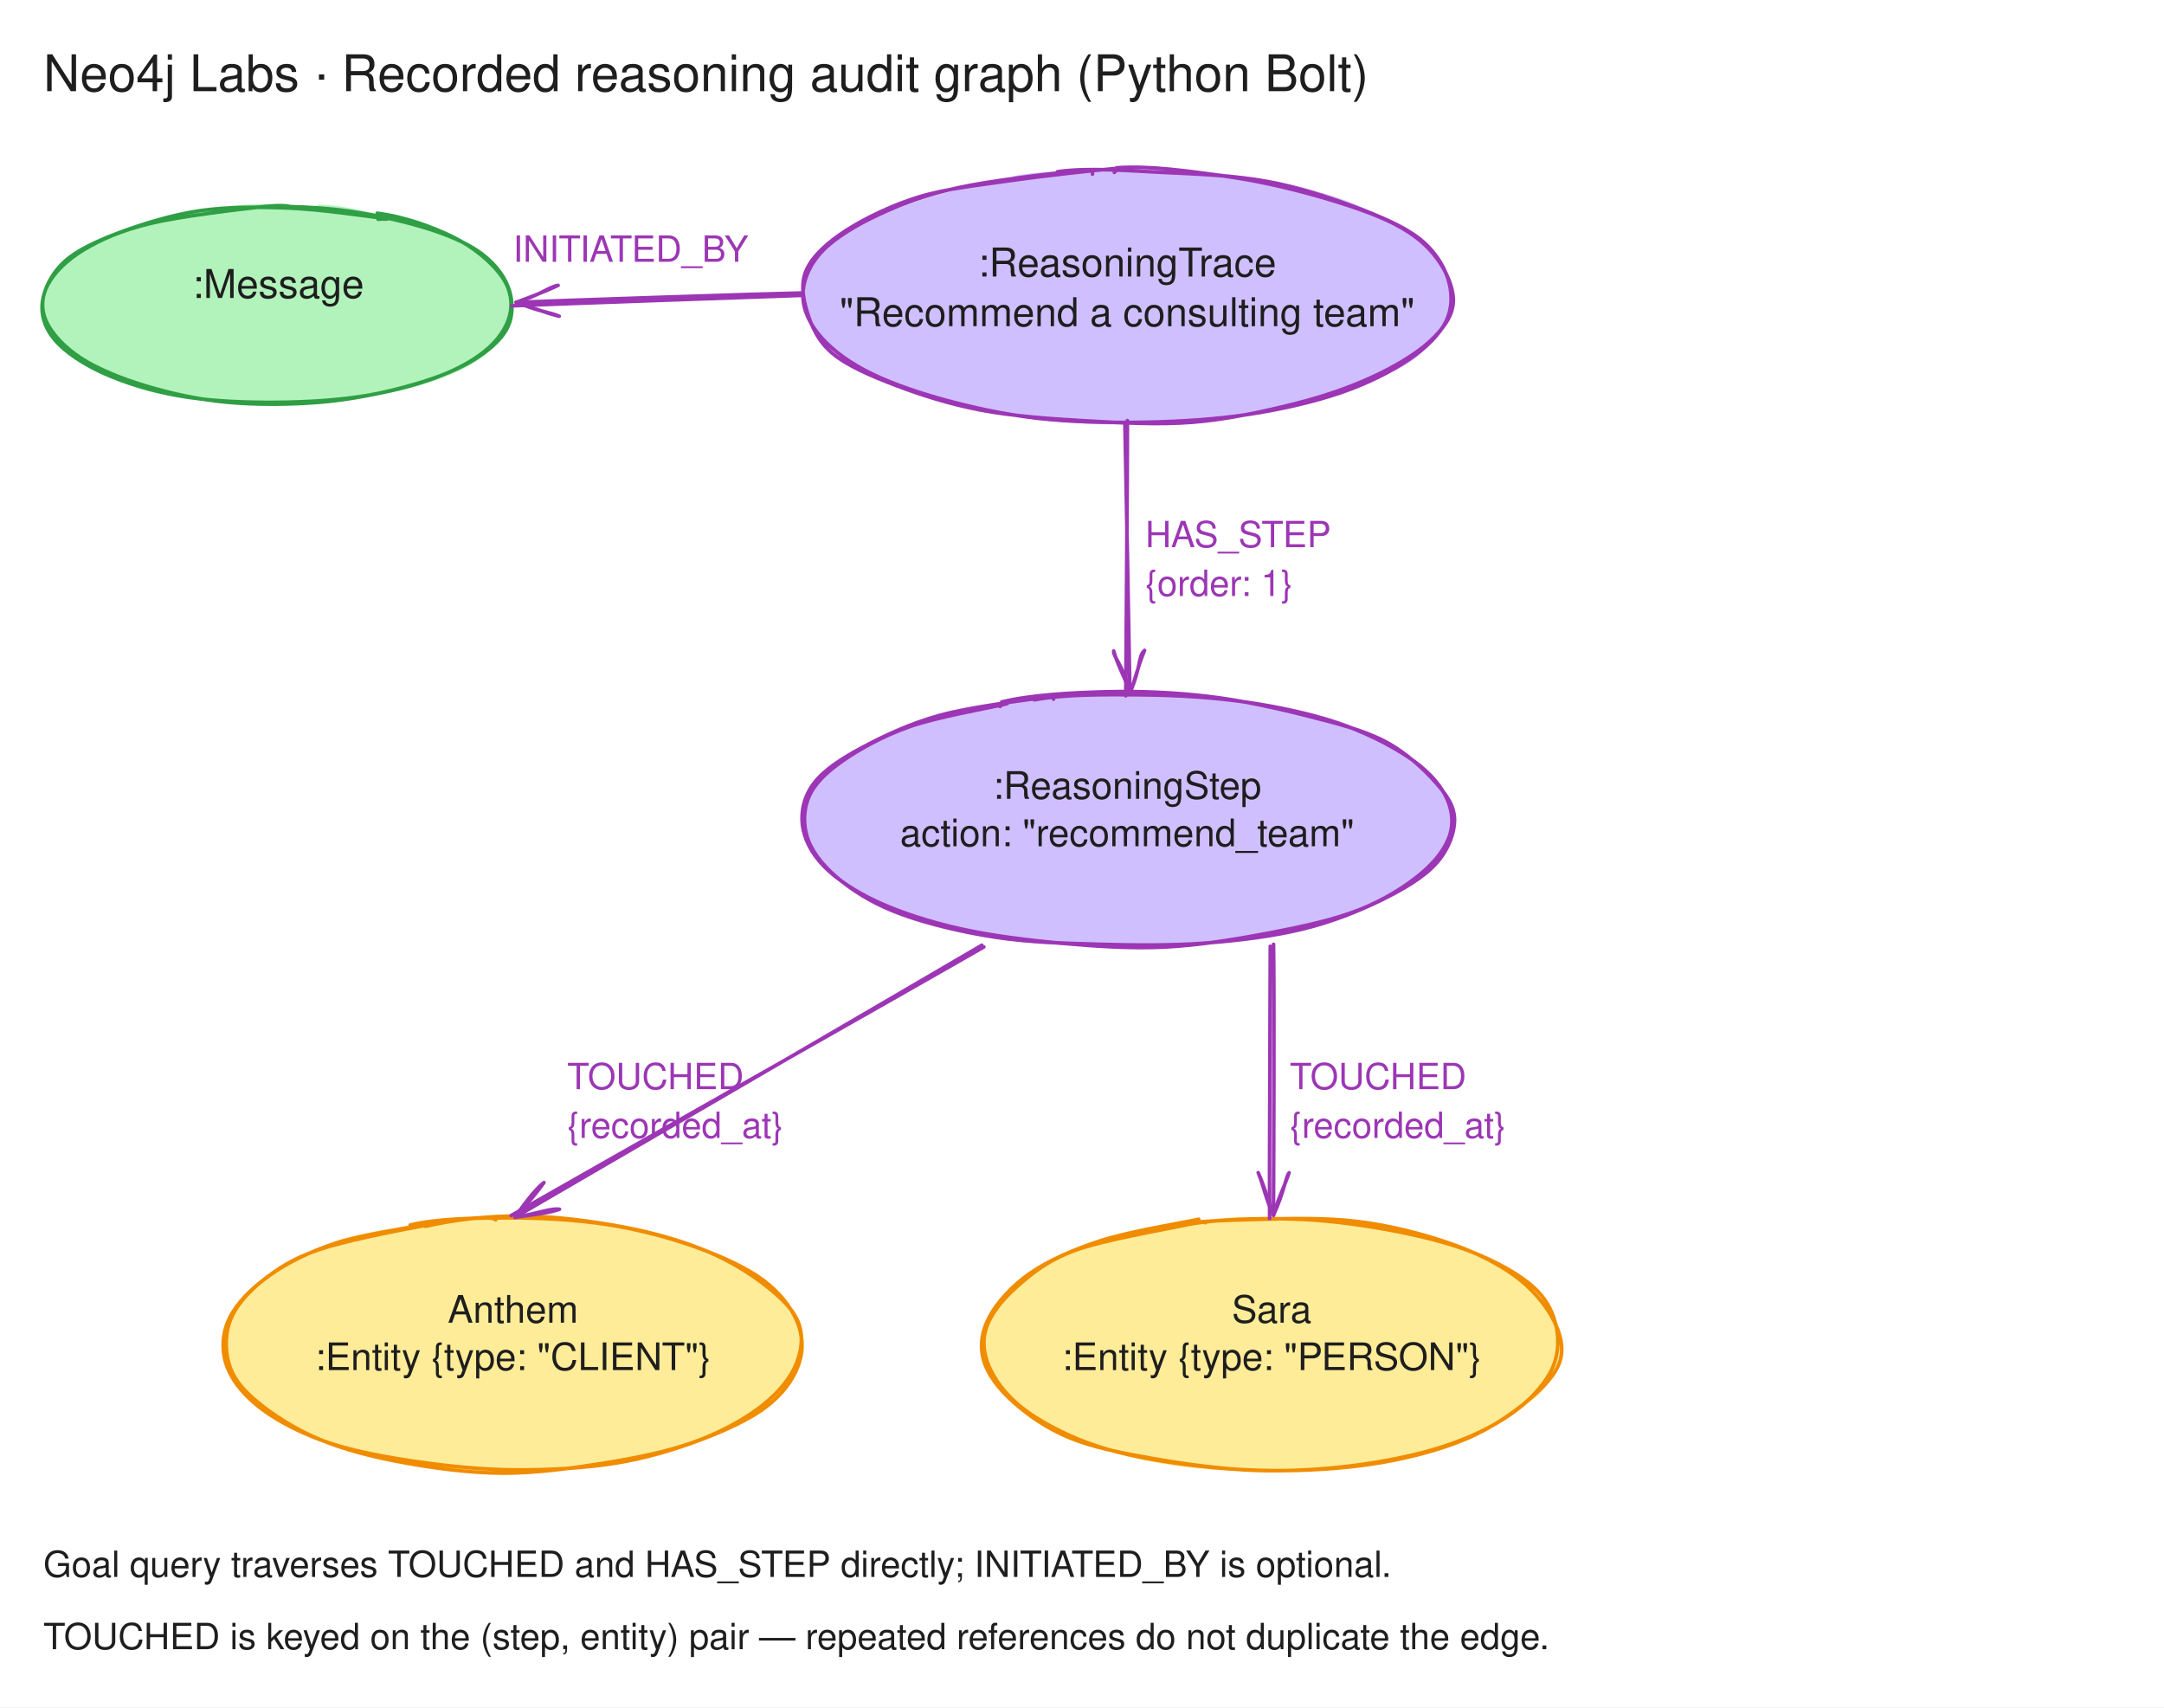
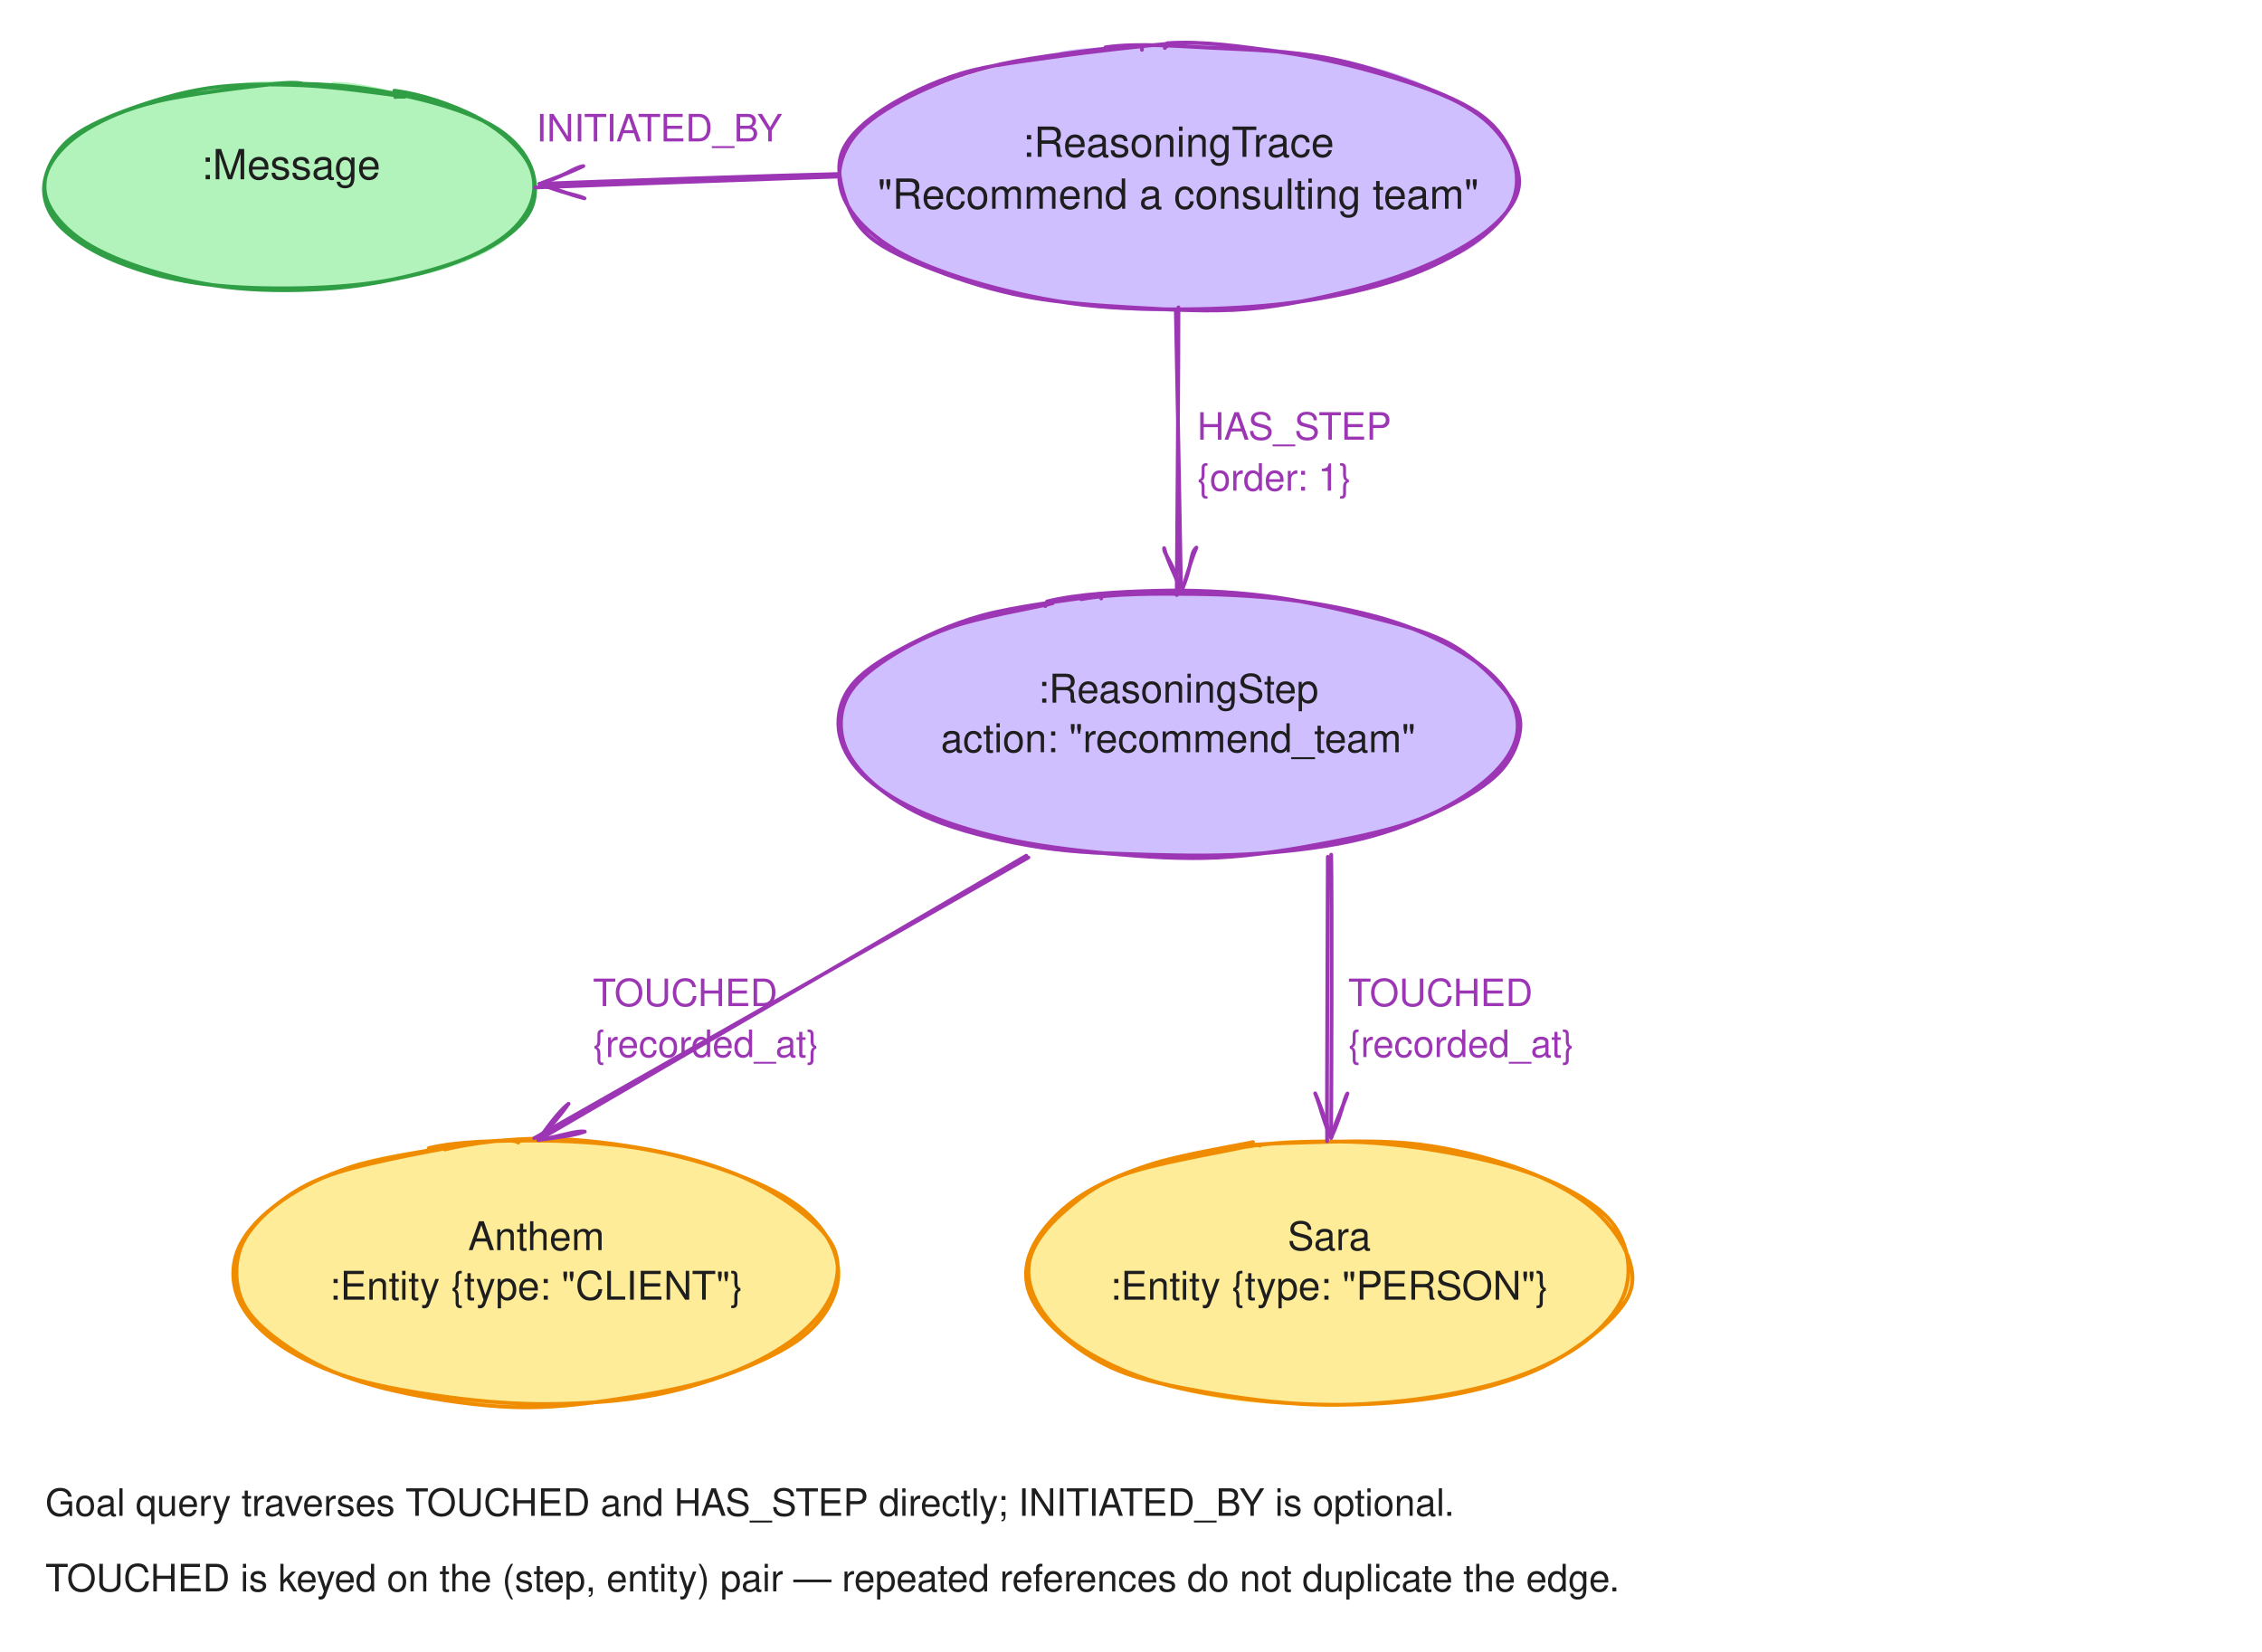
- <svg xmlns="http://www.w3.org/2000/svg" version="1.1" viewBox="0 0 1198 945" width="1198" height="945">
+ <svg xmlns="http://www.w3.org/2000/svg" version="1.1" viewBox="0 0 1198 875" width="1198" height="875">
  <defs>
    <style class="style-fonts">
      </style>
  </defs>
-   <rect x="0" y="0" width="1198" height="945" fill="#ffffff" />
-   <g transform="translate(24 24) rotate(0 500 19)">
-     <text x="0" y="26.461" font-family="Helvetica, Segoe UI Emoji" font-size="28px" fill="#1e1e1e" text-anchor="start" style="white-space: pre;" direction="ltr" dominant-baseline="alphabetic">Neo4j Labs · Recorded reasoning audit graph (Python Bolt)</text>
-   </g>
-   <g stroke-linecap="round" transform="translate(24 114) rotate(0 130 55)">
+   <rect x="0" y="0" width="1198" height="875" fill="#ffffff" />
+   <g stroke-linecap="round" transform="translate(24 44) rotate(0 130 55)">
    <path d="M102.42 0.25 C117.23 -1.98, 136.35 -0.9, 152.93 0.6 C169.51 2.1, 187.79 5.41, 201.88 9.25 C215.97 13.09, 228.23 18.03, 237.47 23.63 C246.71 29.23, 253.88 35.83, 257.31 42.83 C260.75 49.82, 261.01 58.48, 258.09 65.6 C255.16 72.73, 248.71 79.94, 239.77 85.6 C230.82 91.25, 218.12 95.74, 204.42 99.54 C190.72 103.34, 173.94 106.74, 157.55 108.41 C141.16 110.08, 122.5 110.69, 106.06 109.55 C89.63 108.41, 72.81 105.48, 58.96 101.55 C45.11 97.62, 32.25 91.91, 22.94 85.97 C13.63 80.03, 6.45 72.69, 3.11 65.91 C-0.23 59.14, -0.15 52.09, 2.89 45.33 C5.94 38.57, 12.51 31.33, 21.37 25.36 C30.24 19.38, 41.35 13.48, 56.06 9.46 C70.77 5.45, 99.39 2.7, 109.63 1.26 C119.88 -0.18, 117.22 -0.14, 117.54 0.83 M151.94 -0.71 C168.2 -0.47, 186.2 4.87, 199.94 8.73 C213.68 12.59, 224.81 16.8, 234.37 22.46 C243.94 28.12, 253.57 35.57, 257.33 42.7 C261.09 49.82, 259.76 58.09, 256.96 65.21 C254.15 72.33, 249.09 79.61, 240.52 85.44 C231.95 91.27, 218.97 96.47, 205.53 100.18 C192.09 103.89, 175.77 106.18, 159.88 107.69 C143.98 109.2, 126.77 110.03, 110.14 109.25 C93.51 108.48, 74.18 106.54, 60.08 103.05 C45.98 99.56, 35.06 94.18, 25.53 88.33 C15.99 82.48, 6.75 74.97, 2.88 67.93 C-0.99 60.89, -0.52 53.3, 2.32 46.1 C5.15 38.89, 11.35 30.72, 19.89 24.68 C28.43 18.65, 40.18 13.6, 53.57 9.87 C66.96 6.15, 83.91 3.8, 100.24 2.33 C116.57 0.86, 143.31 1.06, 151.56 1.06 C159.81 1.06, 150.24 1.27, 149.76 2.35" stroke="none" stroke-width="0" fill="#b2f2bb" />
    <path d="M105.88 1.78 C120.96 -0.19, 140.06 0.03, 156.58 1.45 C173.09 2.86, 191.12 6.44, 204.98 10.26 C218.84 14.09, 231.03 18.69, 239.73 24.38 C248.42 30.08, 254.3 37.23, 257.15 44.42 C260.01 51.61, 260.4 60.49, 256.88 67.51 C253.36 74.53, 245.51 81.07, 236.03 86.52 C226.55 91.98, 213.7 96.57, 199.98 100.25 C186.26 103.93, 170.09 107.2, 153.71 108.61 C137.33 110.01, 117.88 110.17, 101.69 108.66 C85.51 107.16, 70.07 103.64, 56.61 99.58 C43.15 95.52, 30.1 90.22, 20.95 84.3 C11.8 78.38, 4.81 70.82, 1.71 64.07 C-1.38 57.32, -1.04 50.43, 2.38 43.81 C5.8 37.19, 12.77 30.04, 22.24 24.36 C31.72 18.67, 42.74 13.69, 59.23 9.7 C75.73 5.72, 108.14 1.9, 121.21 0.46 C134.28 -0.97, 137.38 0.37, 137.66 1.09 M184.84 4.03 C199.95 5.93, 215.65 11.66, 226.97 17.27 C238.29 22.87, 247.5 30.82, 252.78 37.67 C258.06 44.51, 259.67 51.53, 258.63 58.33 C257.59 65.14, 253.32 72.44, 246.53 78.52 C239.75 84.59, 229.94 90.26, 217.93 94.78 C205.91 99.31, 190.3 103.34, 174.44 105.66 C158.58 107.99, 139.38 108.84, 122.76 108.73 C106.14 108.63, 89.57 107.69, 74.74 105.03 C59.9 102.38, 45.09 97.88, 33.74 92.8 C22.39 87.72, 12.36 81.11, 6.65 74.53 C0.93 67.95, -1.4 60.64, -0.54 53.34 C0.31 46.04, 4.64 37.17, 11.77 30.73 C18.9 24.3, 29.71 19.41, 42.22 14.73 C54.73 10.04, 71.14 4.87, 86.82 2.62 C102.49 0.36, 119.56 0.51, 136.26 1.18 C152.96 1.86, 178.82 5.62, 187.01 6.66 C195.19 7.69, 186.35 6.96, 185.35 7.39" stroke="#2f9e44" stroke-width="2" fill="none" />
  </g>
-   <g transform="translate(48 145.25) rotate(0 106 13.75)">
+   <g transform="translate(48 75.25) rotate(0 106 13.75)">
    <text x="106" y="19.69" font-family="Helvetica, Segoe UI Emoji" font-size="22px" fill="#1e1e1e" text-anchor="middle" style="white-space: pre;" direction="ltr" dominant-baseline="alphabetic">:Message</text>
  </g>
-   <g stroke-linecap="round" transform="translate(444 94) rotate(0 180 70)">
+   <g stroke-linecap="round" transform="translate(444 24) rotate(0 180 70)">
    <path d="M116.52 3.63 C132.76 0.08, 155.61 0.72, 175.3 0.67 C194.99 0.62, 216.08 1.16, 234.65 3.32 C253.23 5.48, 271.13 9.03, 286.74 13.63 C302.35 18.23, 317.11 24.56, 328.33 30.91 C339.56 37.26, 349.03 44.4, 354.1 51.74 C359.16 59.09, 360.1 67.63, 358.73 74.99 C357.37 82.35, 353.04 89.19, 345.92 95.89 C338.81 102.59, 328.93 109.29, 316.07 115.17 C303.21 121.05, 285.76 127.21, 268.78 131.16 C251.8 135.11, 233.14 137.4, 214.18 138.86 C195.22 140.33, 174.44 141.14, 155.02 139.96 C135.6 138.78, 115.15 135.25, 97.66 131.76 C80.17 128.28, 63.55 124.54, 50.08 119.06 C36.6 113.58, 24.97 105.69, 16.81 98.87 C8.64 92.05, 3.2 85.56, 1.08 78.14 C-1.05 70.72, -0.32 61.86, 4.05 54.36 C8.42 46.85, 16.89 39.39, 27.29 33.12 C37.7 26.85, 50.7 21.71, 66.49 16.74 C82.29 11.77, 112.3 5.33, 122.06 3.29 C131.83 1.26, 124.33 3.38, 125.08 4.54 M143.17 2.71 C160.86 0, 182.56 -0.76, 201.79 -0.23 C221.02 0.31, 241.11 2.69, 258.55 5.92 C275.98 9.15, 292.59 13.58, 306.4 19.15 C320.22 24.72, 332.73 32.47, 341.45 39.34 C350.17 46.21, 356.4 52.79, 358.73 60.36 C361.07 67.93, 359.35 76.98, 355.46 84.77 C351.58 92.55, 345.21 100.79, 335.43 107.07 C325.64 113.36, 311.84 117.97, 296.77 122.48 C281.7 127, 262.91 131.09, 245 134.14 C227.08 137.2, 208.76 140.17, 189.28 140.82 C169.8 141.47, 147.09 140.4, 128.13 138.03 C109.17 135.66, 91.13 131.17, 75.49 126.59 C59.86 122.01, 45.62 116.55, 34.32 110.54 C23.02 104.54, 13.47 97.7, 7.69 90.56 C1.9 83.41, -1.02 75.17, -0.39 67.68 C0.24 60.2, 4.2 52.67, 11.47 45.63 C18.73 38.6, 30.56 31.27, 43.18 25.47 C55.79 19.67, 70.69 14.63, 87.13 10.83 C103.57 7.04, 132.22 3.83, 141.8 2.7 C151.37 1.56, 143.59 3.29, 144.56 4.04" stroke="none" stroke-width="0" fill="#d0bfff" />
    <path d="M141.44 1.06 C158.68 -1.43, 180.8 0.56, 200.13 1.45 C219.45 2.34, 239.69 3.2, 257.38 6.4 C275.07 9.6, 292.29 15.42, 306.27 20.63 C320.25 25.85, 332.74 31.14, 341.27 37.69 C349.8 44.24, 354.91 52.28, 357.47 59.93 C360.02 67.59, 360.19 76.11, 356.62 83.62 C353.05 91.13, 345.77 98.36, 336.04 104.99 C326.31 111.62, 313.02 118.33, 298.22 123.4 C283.41 128.46, 265.27 132.65, 247.22 135.37 C229.17 138.1, 209.45 139.38, 189.92 139.73 C170.39 140.08, 148.84 139.64, 130.05 137.49 C111.26 135.34, 93.08 131.27, 77.18 126.84 C61.29 122.41, 46.09 116.96, 34.68 110.89 C23.27 104.83, 14.43 97.66, 8.75 90.45 C3.06 83.25, 0.08 75.31, 0.57 67.66 C1.06 60.02, 4.69 51.73, 11.67 44.58 C18.66 37.44, 30.08 30.57, 42.48 24.8 C54.88 19.03, 68.07 13.98, 86.1 9.98 C104.13 5.97, 138.2 2.05, 150.65 0.78 C163.1 -0.48, 160.46 1.28, 160.81 2.4 M174.12 -1.11 C192.52 -2.48, 214.91 0.84, 233.21 3.39 C251.51 5.93, 268.15 9.74, 283.94 14.17 C299.72 18.6, 316.67 24.14, 327.93 29.97 C339.2 35.79, 346.1 41.81, 351.53 49.15 C356.96 56.48, 361.23 66.29, 360.51 73.97 C359.78 81.66, 354.64 88.48, 347.17 95.27 C339.7 102.05, 328.1 108.99, 315.7 114.69 C303.29 120.4, 289.3 125.32, 272.74 129.5 C256.19 133.67, 235.78 138.16, 216.37 139.73 C196.95 141.3, 175.76 140.02, 156.25 138.91 C136.74 137.8, 116.72 136.34, 99.31 133.07 C81.91 129.8, 65.54 124.54, 51.8 119.3 C38.06 114.06, 25.04 108.46, 16.86 101.63 C8.69 94.8, 5.11 86.15, 2.76 78.34 C0.41 70.53, -0.9 62.23, 2.74 54.75 C6.38 47.27, 14.22 40.07, 24.59 33.43 C34.96 26.8, 49.83 19.51, 64.96 14.93 C80.09 10.36, 97.37 8.59, 115.35 5.99 C133.33 3.39, 163.27 0.09, 172.86 -0.67 C182.45 -1.43, 172.86 -0.03, 172.91 1.43" stroke="#9c36b5" stroke-width="2" fill="none" />
  </g>
-   <g transform="translate(468 133.375) rotate(0 156 30.625)">
+   <g transform="translate(468 63.375) rotate(0 156 30.625)">
    <text x="156" y="19.69" font-family="Helvetica, Segoe UI Emoji" font-size="22px" fill="#1e1e1e" text-anchor="middle" style="white-space: pre;" direction="ltr" dominant-baseline="alphabetic">:ReasoningTrace</text>
    <text x="156" y="47.19" font-family="Helvetica, Segoe UI Emoji" font-size="22px" fill="#1e1e1e" text-anchor="middle" style="white-space: pre;" direction="ltr" dominant-baseline="alphabetic">"Recommend a consulting team"</text>
  </g>
  <g stroke-linecap="round">
-     <g transform="translate(444 164) rotate(0 -80 2.5)">
+     <g transform="translate(444 94) rotate(0 -80 2.5)">
      <path d="M0.59 -0.51 C-25.97 0.4, -133.95 4.2, -160.61 5.3 M-0.55 -1.82 C-26.62 -1.28, -131.68 2.32, -158.21 3.34" stroke="#9c36b5" stroke-width="2" fill="none" />
    </g>
-     <g transform="translate(444 164) rotate(0 -80 2.5)">
+     <g transform="translate(444 94) rotate(0 -80 2.5)">
      <path d="M-135.04 -6.04 C-140.54 -5.06, -143.84 -1.05, -158.21 3.34 M-135.04 -6.04 C-144.33 -1.68, -152.52 1.21, -158.21 3.34" stroke="#9c36b5" stroke-width="2" fill="none" />
    </g>
-     <g transform="translate(444 164) rotate(0 -80 2.5)">
+     <g transform="translate(444 94) rotate(0 -80 2.5)">
      <path d="M-134.43 11.05 C-140.03 8.61, -143.45 9.19, -158.21 3.34 M-134.43 11.05 C-143.96 8.72, -152.38 4.93, -158.21 3.34" stroke="#9c36b5" stroke-width="2" fill="none" />
    </g>
  </g>
  <mask />
-   <g transform="translate(284 126) rotate(0 110 13.5)">
+   <g transform="translate(284 56) rotate(0 110 13.5)">
    <text x="0" y="18.9" font-family="Helvetica, Segoe UI Emoji" font-size="20px" fill="#9c36b5" text-anchor="start" style="white-space: pre;" direction="ltr" dominant-baseline="alphabetic">INITIATED_BY</text>
  </g>
-   <g stroke-linecap="round" transform="translate(444 384) rotate(0 180 70)">
+   <g stroke-linecap="round" transform="translate(444 314) rotate(0 180 70)">
    <path d="M134.96 2.82 C151.94 0.03, 174.13 -0.5, 193.57 -0.17 C213 0.17, 233.72 1.61, 251.58 4.82 C269.44 8.03, 286.23 13.66, 300.71 19.1 C315.2 24.54, 329.07 30.91, 338.5 37.44 C347.93 43.96, 354.03 51, 357.3 58.25 C360.57 65.51, 361.13 73.62, 358.13 80.97 C355.13 88.31, 348.68 95.52, 339.29 102.31 C329.9 109.1, 316.08 116.49, 301.78 121.71 C287.49 126.93, 271.1 130.78, 253.5 133.65 C235.9 136.52, 215.55 138.38, 196.17 138.94 C176.8 139.5, 156.18 138.66, 137.24 137 C118.3 135.35, 99.08 132.85, 82.55 129 C66.02 125.16, 50.05 119.84, 38.07 113.94 C26.1 108.04, 17.02 100.85, 10.69 93.62 C4.35 86.39, 0.23 78.36, 0.07 70.57 C-0.09 62.78, 3.52 53.97, 9.74 46.89 C15.96 39.82, 25.62 33.93, 37.4 28.11 C49.17 22.29, 63.55 16.33, 80.39 11.96 C97.24 7.6, 127.97 3.48, 138.48 1.91 C149 0.33, 142.69 1.27, 143.5 2.53 M174.14 0.88 C192.58 -0.34, 213.69 2.26, 232.28 4.09 C250.88 5.92, 269.92 7.74, 285.71 11.83 C301.5 15.92, 315.96 22.19, 327 28.62 C338.05 35.06, 346.68 42.79, 352 50.44 C357.32 58.08, 359.45 66.96, 358.91 74.48 C358.36 82, 355.55 88.65, 348.75 95.56 C341.96 102.47, 331.06 110.24, 318.12 115.94 C305.18 121.63, 287.86 125.94, 271.12 129.74 C254.38 133.55, 236.51 137.09, 217.69 138.77 C198.87 140.44, 177.91 140.54, 158.2 139.79 C138.49 139.05, 117.29 137.83, 99.44 134.27 C81.58 130.71, 64.71 123.84, 51.06 118.44 C37.42 113.05, 25.94 108.39, 17.58 101.89 C9.21 95.39, 3.06 87.16, 0.89 79.45 C-1.28 71.75, 0.59 63.15, 4.58 55.66 C8.57 48.18, 14.91 41, 24.82 34.56 C34.73 28.12, 48.78 21.84, 64.04 17.02 C79.3 12.21, 98.27 8.64, 116.38 5.68 C134.48 2.71, 162.96 -0.15, 172.69 -0.77 C182.41 -1.38, 174.27 0.55, 174.71 1.98" stroke="none" stroke-width="0" fill="#d0bfff" />
    <path d="M128.61 3.4 C145.68 0.25, 168.57 0.43, 187.99 0.62 C207.42 0.82, 227.14 1.99, 245.16 4.56 C263.18 7.13, 281.13 11, 296.12 16.03 C311.12 21.07, 325.21 28.17, 335.15 34.77 C345.1 41.37, 351.87 48.44, 355.78 55.64 C359.7 62.84, 360.92 70.61, 358.66 77.99 C356.39 85.37, 350.64 92.97, 342.2 99.94 C333.77 106.9, 321.87 114.38, 308.05 119.78 C294.22 125.18, 277.04 128.92, 259.25 132.33 C241.45 135.73, 220.5 139.24, 201.27 140.21 C182.03 141.18, 162.76 139.83, 143.83 138.15 C124.89 136.47, 104.6 133.9, 87.66 130.11 C70.71 126.31, 54.74 121.14, 42.18 115.39 C29.62 109.64, 19.28 102.73, 12.29 95.61 C5.3 88.49, 1.17 80.34, 0.23 72.65 C-0.72 64.97, 1.2 56.6, 6.62 49.5 C12.04 42.4, 21.18 36.3, 32.76 30.06 C44.33 23.81, 59.3 16.66, 76.07 12.01 C92.83 7.36, 122.83 3.66, 133.35 2.16 C143.88 0.66, 138.59 1.72, 139.24 3.03 M110.55 4.57 C126.73 0.62, 148.94 -0.56, 168.05 -1.07 C187.15 -1.58, 206.57 -0.7, 225.2 1.52 C243.83 3.75, 263.6 8.18, 279.8 12.3 C296.01 16.42, 310.61 20.1, 322.45 26.24 C334.28 32.39, 344.33 41.88, 350.8 49.16 C357.26 56.43, 361.23 62.38, 361.24 69.89 C361.25 77.41, 357.61 86.84, 350.85 94.24 C344.09 101.64, 332.94 108.28, 320.65 114.29 C308.36 120.3, 293.39 126.34, 277.11 130.3 C260.82 134.27, 241.75 136.67, 222.95 138.07 C204.15 139.47, 183.61 139.24, 164.31 138.7 C145.01 138.15, 125.32 137.56, 107.17 134.81 C89.01 132.07, 69.55 127.37, 55.36 122.21 C41.17 117.06, 30.64 110.68, 22.02 103.89 C13.4 97.1, 6.68 89.27, 3.64 81.49 C0.6 73.71, 0.64 64.6, 3.79 57.22 C6.94 49.83, 13.23 43.68, 22.54 37.18 C31.84 30.68, 44.99 23.37, 59.61 18.23 C74.22 13.08, 101.91 8.16, 110.24 6.31 C118.57 4.45, 108.75 6.21, 109.6 7.08" stroke="#9c36b5" stroke-width="2" fill="none" />
  </g>
-   <g transform="translate(468 423.375) rotate(0 156 30.625)">
+   <g transform="translate(468 353.375) rotate(0 156 30.625)">
    <text x="156" y="18.795" font-family="Helvetica, Segoe UI Emoji" font-size="21px" fill="#1e1e1e" text-anchor="middle" style="white-space: pre;" direction="ltr" dominant-baseline="alphabetic">:ReasoningStep</text>
    <text x="156" y="45.045" font-family="Helvetica, Segoe UI Emoji" font-size="21px" fill="#1e1e1e" text-anchor="middle" style="white-space: pre;" direction="ltr" dominant-baseline="alphabetic">action: "recommend_team"</text>
  </g>
  <g stroke-linecap="round">
-     <g transform="translate(624 234) rotate(0 0 75)">
+     <g transform="translate(624 164) rotate(0 0 75)">
      <path d="M0.14 -1.19 C0.21 24.16, -0.6 125.84, -0.78 151.17 M-1.25 0.8 C-0.69 25.92, 1.08 124.98, 1.52 149.66" stroke="#9c36b5" stroke-width="2" fill="none" />
    </g>
-     <g transform="translate(624 234) rotate(0 0 75)">
+     <g transform="translate(624 164) rotate(0 0 75)">
      <path d="M-7.45 126.33 C-7.81 129.7, -2.08 134.09, 1.52 149.66 M-7.45 126.33 C-5.03 135.24, -0.24 142.77, 1.52 149.66" stroke="#9c36b5" stroke-width="2" fill="none" />
    </g>
-     <g transform="translate(624 234) rotate(0 0 75)">
+     <g transform="translate(624 164) rotate(0 0 75)">
      <path d="M9.65 126.02 C5.85 129.47, 8.16 133.93, 1.52 149.66 M9.65 126.02 C5.79 135.17, 4.29 142.82, 1.52 149.66" stroke="#9c36b5" stroke-width="2" fill="none" />
    </g>
  </g>
  <mask />
-   <g transform="translate(634 284) rotate(0 120 27.5)">
+   <g transform="translate(634 214) rotate(0 120 27.5)">
    <text x="0" y="18.9" font-family="Helvetica, Segoe UI Emoji" font-size="20px" fill="#9c36b5" text-anchor="start" style="white-space: pre;" direction="ltr" dominant-baseline="alphabetic">HAS_STEP</text>
    <text x="0" y="45.9" font-family="Helvetica, Segoe UI Emoji" font-size="20px" fill="#9c36b5" text-anchor="start" style="white-space: pre;" direction="ltr" dominant-baseline="alphabetic">{order: 1}</text>
  </g>
-   <g stroke-linecap="round" transform="translate(124 674) rotate(0 160 70)">
+   <g stroke-linecap="round" transform="translate(124 604) rotate(0 160 70)">
    <path d="M100.51 4.58 C115.77 0.82, 138.31 -0.14, 156.71 -0.31 C175.11 -0.47, 193.64 0.92, 210.9 3.6 C228.16 6.28, 246.19 10.82, 260.29 15.78 C274.39 20.74, 285.97 26.72, 295.5 33.35 C305.02 39.99, 313.52 47.89, 317.45 55.59 C321.37 63.3, 321.67 71.7, 319.03 79.56 C316.38 87.42, 310.41 95.54, 301.57 102.74 C292.74 109.95, 279.81 117.22, 266.01 122.78 C252.22 128.34, 235.71 133.3, 218.8 136.11 C201.88 138.92, 182.75 139.45, 164.53 139.63 C146.31 139.81, 126.91 139.63, 109.46 137.2 C92.01 134.77, 74.19 130.24, 59.81 125.06 C45.43 119.88, 32.66 113.11, 23.17 106.13 C13.69 99.14, 6.48 91.04, 2.93 83.16 C-0.62 75.28, -0.82 66.57, 1.87 58.85 C4.56 51.13, 10.38 43.69, 19.08 36.83 C27.77 29.97, 37.35 23.24, 54.04 17.67 C70.72 12.1, 105.57 5.99, 119.2 3.4 C132.82 0.8, 135.19 1.14, 135.77 2.11 M115.57 3.37 C131.33 0.35, 152.84 0.08, 171.33 0.58 C189.81 1.09, 209.57 3.14, 226.48 6.41 C243.38 9.69, 259.74 14.73, 272.76 20.24 C285.79 25.74, 296.69 32.09, 304.64 39.43 C312.59 46.77, 318.58 56.44, 320.47 64.29 C322.36 72.14, 320.89 79.01, 315.99 86.52 C311.1 94.04, 301.3 102.61, 291.09 109.39 C280.88 116.17, 269.22 122.7, 254.72 127.22 C240.23 131.75, 222.03 134.49, 204.12 136.52 C186.2 138.56, 165.66 139.92, 147.22 139.44 C128.79 138.96, 109.85 136.62, 93.51 133.65 C77.17 130.69, 61.94 127.2, 49.16 121.65 C36.38 116.1, 25.02 107.94, 16.81 100.37 C8.6 92.8, 1.75 84.36, -0.1 76.24 C-1.95 68.11, 1.34 59.21, 5.71 51.62 C10.09 44.03, 16.22 37.33, 26.16 30.72 C36.1 24.1, 50.56 16.58, 65.37 11.93 C80.19 7.28, 106.59 4.08, 115.04 2.8 C123.49 1.53, 115.32 3.09, 116.08 4.29" stroke="none" stroke-width="0" fill="#ffec99" />
    <path d="M103.11 4.1 C118.25 0.49, 139.17 0.17, 157.36 0.13 C175.55 0.1, 195.06 1.21, 212.26 3.87 C229.45 6.53, 246.21 11, 260.53 16.08 C274.85 21.16, 288.72 27.43, 298.18 34.36 C307.65 41.29, 314.04 49.74, 317.32 57.68 C320.61 65.62, 320.77 74.12, 317.89 81.98 C315.02 89.84, 309.14 97.97, 300.07 104.83 C291 111.69, 277.31 117.98, 263.45 123.16 C249.6 128.34, 233.96 133.16, 216.95 135.91 C199.95 138.66, 179.72 139.78, 161.42 139.66 C143.11 139.53, 124.34 137.64, 107.12 135.14 C89.9 132.64, 72.36 129.46, 58.09 124.67 C43.81 119.88, 30.82 113.26, 21.49 106.41 C12.16 99.56, 5.36 91.56, 2.08 83.56 C-1.2 75.56, -1.3 66.44, 1.81 58.41 C4.92 50.37, 11.85 42.27, 20.73 35.36 C29.62 28.45, 37.6 22.53, 55.11 16.94 C72.62 11.35, 109.9 4.45, 125.79 1.83 C141.68 -0.79, 149.64 -0.03, 150.44 1.21 M111.58 4.84 C127.05 1.18, 146.07 -0.96, 164.33 -0.9 C182.6 -0.84, 204.06 1.99, 221.17 5.21 C238.28 8.44, 253.83 13.02, 266.98 18.45 C280.12 23.89, 291.49 31.07, 300.05 37.8 C308.6 44.53, 315.67 51.26, 318.29 58.84 C320.9 66.41, 319.57 75.4, 315.75 83.26 C311.93 91.12, 304.83 99.08, 295.37 105.98 C285.9 112.88, 273.12 119.7, 258.98 124.68 C244.83 129.66, 227.92 133.08, 210.5 135.88 C193.08 138.67, 173.09 141.51, 154.45 141.45 C135.81 141.38, 115.65 138.63, 98.69 135.5 C81.73 132.37, 66.11 128.29, 52.7 122.68 C39.29 117.06, 26.57 108.76, 18.25 101.8 C9.93 94.84, 5.09 88.76, 2.77 80.93 C0.46 73.09, 0.57 63, 4.36 54.81 C8.16 46.61, 15.97 38.55, 25.54 31.78 C35.11 25, 47.73 18.75, 61.79 14.14 C75.85 9.52, 101.54 5.79, 109.9 4.07 C118.27 2.36, 111.14 2.98, 111.97 3.83" stroke="#f08c00" stroke-width="2" fill="none" />
  </g>
-   <g transform="translate(148 713.375) rotate(0 136 30.625)">
+   <g transform="translate(148 643.375) rotate(0 136 30.625)">
    <text x="136" y="18.795" font-family="Helvetica, Segoe UI Emoji" font-size="21px" fill="#1e1e1e" text-anchor="middle" style="white-space: pre;" direction="ltr" dominant-baseline="alphabetic">Anthem</text>
    <text x="136" y="45.045" font-family="Helvetica, Segoe UI Emoji" font-size="21px" fill="#1e1e1e" text-anchor="middle" style="white-space: pre;" direction="ltr" dominant-baseline="alphabetic">:Entity {type: "CLIENT"}</text>
  </g>
-   <g stroke-linecap="round" transform="translate(544 674) rotate(0 160 70)">
+   <g stroke-linecap="round" transform="translate(544 604) rotate(0 160 70)">
    <path d="M178.77 0.28 C196.27 0.16, 214.53 3.62, 230.87 7.35 C247.21 11.07, 264.23 16.8, 276.82 22.64 C289.4 28.47, 299.1 35.05, 306.39 42.33 C313.67 49.61, 319.29 58.22, 320.5 66.34 C321.72 74.46, 318.89 83.59, 313.69 91.06 C308.49 98.54, 300.34 104.94, 289.29 111.19 C278.25 117.43, 262.7 124.1, 247.42 128.54 C232.13 132.98, 215.12 136.02, 197.59 137.84 C180.06 139.65, 160.35 140.25, 142.23 139.42 C124.11 138.59, 105.34 136.53, 88.89 132.87 C72.45 129.2, 56.23 123.34, 43.54 117.45 C30.85 111.56, 19.82 104.64, 12.76 97.53 C5.69 90.43, 2.29 82.82, 1.16 74.83 C0.04 66.83, 1.03 57.26, 6 49.55 C10.96 41.84, 20.06 34.75, 30.94 28.57 C41.81 22.39, 56.05 16.94, 71.26 12.49 C86.47 8.03, 103.25 3.8, 122.2 1.83 C141.15 -0.15, 173.58 0.58, 184.96 0.63 C196.35 0.69, 190.85 1, 190.5 2.15 M125.41 1.14 C141.64 -1.44, 162.83 0.09, 180.8 1.31 C198.77 2.53, 216.93 4.77, 233.23 8.44 C249.53 12.1, 266.22 17.28, 278.6 23.29 C290.98 29.29, 300.84 37.15, 307.5 44.46 C314.16 51.77, 317.79 59.15, 318.55 67.15 C319.3 75.16, 317.16 85.12, 312.02 92.51 C306.89 99.9, 299.06 105.36, 287.75 111.49 C276.44 117.63, 259.85 125.02, 244.17 129.31 C228.5 133.61, 211.51 135.48, 193.7 137.27 C175.9 139.06, 155.35 140.69, 137.32 140.03 C119.28 139.38, 101.44 137.34, 85.49 133.34 C69.55 129.34, 54.05 122, 41.63 116.03 C29.21 110.05, 18.05 104.58, 10.98 97.5 C3.9 90.42, -0.09 81.7, -0.82 73.55 C-1.56 65.4, 0.9 56.46, 6.57 48.6 C12.24 40.74, 22.02 32.63, 33.19 26.4 C44.37 20.17, 58.24 15.36, 73.63 11.23 C89.03 7.11, 116.64 3.01, 125.57 1.65 C134.51 0.29, 126.57 2.08, 127.25 3.07" stroke="none" stroke-width="0" fill="#ffec99" />
    <path d="M98.62 5.57 C113.62 1.8, 133.83 1.56, 151.99 0.99 C170.16 0.43, 190 0.01, 207.63 2.16 C225.25 4.32, 243.3 8.95, 257.73 13.92 C272.16 18.88, 284.59 25.03, 294.21 31.97 C303.82 38.9, 311.16 47.69, 315.41 55.55 C319.66 63.42, 321.97 71.53, 319.7 79.15 C317.44 86.78, 310.45 94.1, 301.82 101.3 C293.19 108.51, 281.33 116.7, 267.92 122.39 C254.52 128.09, 238.15 132.53, 221.4 135.48 C204.64 138.42, 185.59 139.85, 167.39 140.04 C149.19 140.24, 129.52 138.91, 112.18 136.65 C94.85 134.4, 77.89 131.3, 63.4 126.5 C48.91 121.69, 35.01 114.7, 25.26 107.82 C15.51 100.94, 8.8 92.88, 4.89 85.23 C0.97 77.57, -0.5 69.64, 1.78 61.88 C4.06 54.11, 10.36 45.92, 18.55 38.65 C26.74 31.38, 35.44 23.97, 50.91 18.25 C66.37 12.53, 99.28 6.89, 111.33 4.32 C123.39 1.76, 122.41 1.83, 123.25 2.86 M114.03 3.72 C130.12 0.88, 152.62 0.26, 170.98 0.76 C189.35 1.26, 207.58 3.68, 224.23 6.72 C240.89 9.77, 257.47 13.78, 270.89 19.04 C284.3 24.3, 296.94 31.3, 304.74 38.28 C312.54 45.26, 316.07 53.02, 317.67 60.9 C319.26 68.79, 318.58 77.55, 314.3 85.59 C310.01 93.63, 301.86 102.26, 291.93 109.13 C282 115.99, 269.21 122.11, 254.72 126.8 C240.23 131.5, 222.29 135.1, 205.01 137.29 C187.72 139.47, 169.38 140.56, 151 139.93 C132.63 139.29, 111.83 136.43, 94.75 133.45 C77.66 130.47, 61.52 127.32, 48.51 122.05 C35.51 116.79, 24.73 109.08, 16.72 101.87 C8.71 94.66, 2.63 86.65, 0.48 78.8 C-1.68 70.96, -0.55 62.84, 3.79 54.81 C8.14 46.77, 16.31 37.59, 26.56 30.58 C36.81 23.58, 50.45 17.59, 65.31 12.78 C80.18 7.97, 107.2 3.4, 115.75 1.71 C124.31 0.02, 115.99 1.38, 116.67 2.65" stroke="#f08c00" stroke-width="2" fill="none" />
  </g>
-   <g transform="translate(568 713.375) rotate(0 136 30.625)">
+   <g transform="translate(568 643.375) rotate(0 136 30.625)">
    <text x="136" y="18.795" font-family="Helvetica, Segoe UI Emoji" font-size="21px" fill="#1e1e1e" text-anchor="middle" style="white-space: pre;" direction="ltr" dominant-baseline="alphabetic">Sara</text>
    <text x="136" y="45.045" font-family="Helvetica, Segoe UI Emoji" font-size="21px" fill="#1e1e1e" text-anchor="middle" style="white-space: pre;" direction="ltr" dominant-baseline="alphabetic">:Entity {type: "PERSON"}</text>
  </g>
  <g stroke-linecap="round">
-     <g transform="translate(544 524) rotate(0 -130 75)">
+     <g transform="translate(544 454) rotate(0 -130 75)">
      <path d="M0.66 0.18 C-42.65 25.14, -217.63 124.04, -261.04 148.87 M-0.46 -0.77 C-43.3 24.37, -215.54 124.67, -258.87 149.81" stroke="#9c36b5" stroke-width="2" fill="none" />
    </g>
-     <g transform="translate(544 524) rotate(0 -130 75)">
+     <g transform="translate(544 454) rotate(0 -130 75)">
      <path d="M-242.86 130.61 C-245.91 132.82, -251.31 138.78, -258.87 149.81 M-242.86 130.61 C-246.74 136.02, -250.04 140.05, -258.87 149.81" stroke="#9c36b5" stroke-width="2" fill="none" />
    </g>
-     <g transform="translate(544 524) rotate(0 -130 75)">
+     <g transform="translate(544 454) rotate(0 -130 75)">
      <path d="M-234.27 145.39 C-238.93 144.68, -246.06 147.68, -258.87 149.81 M-234.27 145.39 C-240.23 147.39, -245.52 147.99, -258.87 149.81" stroke="#9c36b5" stroke-width="2" fill="none" />
    </g>
  </g>
  <mask />
-   <g transform="translate(314 584) rotate(0 110 27.5)">
+   <g transform="translate(314 514) rotate(0 110 27.5)">
    <text x="0" y="18.9" font-family="Helvetica, Segoe UI Emoji" font-size="20px" fill="#9c36b5" text-anchor="start" style="white-space: pre;" direction="ltr" dominant-baseline="alphabetic">TOUCHED</text>
    <text x="0" y="45.9" font-family="Helvetica, Segoe UI Emoji" font-size="20px" fill="#9c36b5" text-anchor="start" style="white-space: pre;" direction="ltr" dominant-baseline="alphabetic">{recorded_at}</text>
  </g>
  <g stroke-linecap="round">
-     <g transform="translate(704 524) rotate(0 0 75)">
+     <g transform="translate(704 454) rotate(0 0 75)">
      <path d="M-0.77 -0.16 C-0.76 24.93, -1.36 125.43, -1.13 150.5 M1.03 -1.29 C1.5 23.44, 1.14 123.15, 1 148.64" stroke="#9c36b5" stroke-width="2" fill="none" />
    </g>
-     <g transform="translate(704 524) rotate(0 0 75)">
+     <g transform="translate(704 454) rotate(0 0 75)">
      <path d="M-7.46 125.11 C-6.04 128.01, -3.24 135.63, 1 148.64 M-7.46 125.11 C-4.46 132.41, -3.07 140.38, 1 148.64" stroke="#9c36b5" stroke-width="2" fill="none" />
    </g>
-     <g transform="translate(704 524) rotate(0 0 75)">
+     <g transform="translate(704 454) rotate(0 0 75)">
      <path d="M9.64 125.18 C7.63 127.96, 7 135.57, 1 148.64 M9.64 125.18 C7.18 132.53, 3.12 140.48, 1 148.64" stroke="#9c36b5" stroke-width="2" fill="none" />
    </g>
  </g>
  <mask />
-   <g transform="translate(714 584) rotate(0 110 27.5)">
+   <g transform="translate(714 514) rotate(0 110 27.5)">
    <text x="0" y="18.9" font-family="Helvetica, Segoe UI Emoji" font-size="20px" fill="#9c36b5" text-anchor="start" style="white-space: pre;" direction="ltr" dominant-baseline="alphabetic">TOUCHED</text>
    <text x="0" y="45.9" font-family="Helvetica, Segoe UI Emoji" font-size="20px" fill="#9c36b5" text-anchor="start" style="white-space: pre;" direction="ltr" dominant-baseline="alphabetic">{recorded_at}</text>
  </g>
-   <g transform="translate(24 854) rotate(0 575 13.5)">
+   <g transform="translate(24 784) rotate(0 575 13.5)">
    <text x="0" y="18.9" font-family="Helvetica, Segoe UI Emoji" font-size="20px" fill="#1e1e1e" text-anchor="start" style="white-space: pre;" direction="ltr" dominant-baseline="alphabetic">Goal query traverses TOUCHED and HAS_STEP directly; INITIATED_BY is optional.</text>
  </g>
-   <g transform="translate(24 894) rotate(0 575 13.5)">
+   <g transform="translate(24 824) rotate(0 575 13.5)">
    <text x="0" y="18.9" font-family="Helvetica, Segoe UI Emoji" font-size="20px" fill="#1e1e1e" text-anchor="start" style="white-space: pre;" direction="ltr" dominant-baseline="alphabetic">TOUCHED is keyed on the (step, entity) pair — repeated references do not duplicate the edge.</text>
  </g>
</svg>
